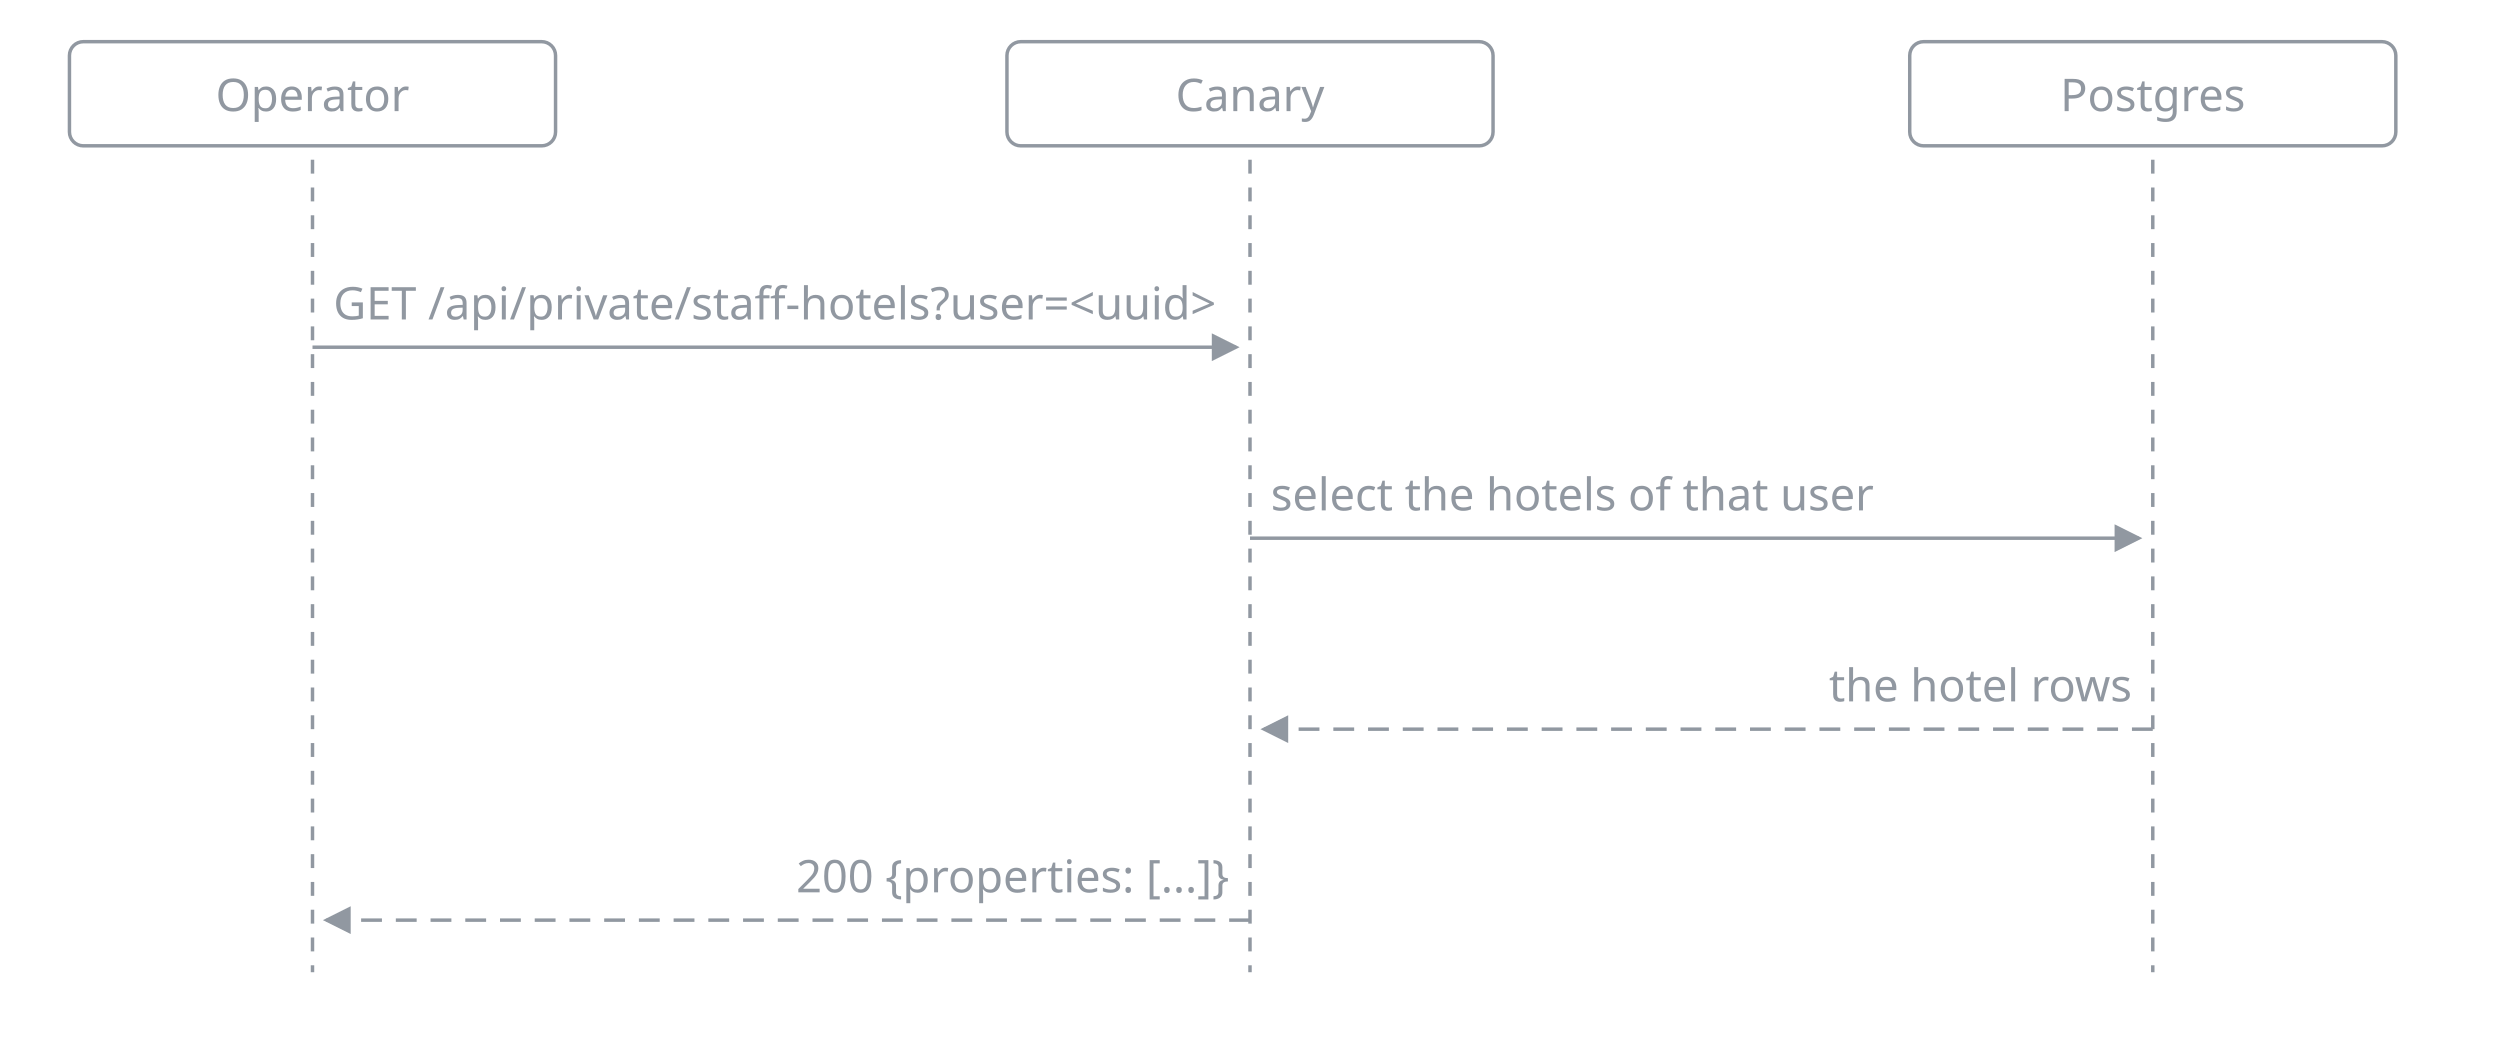
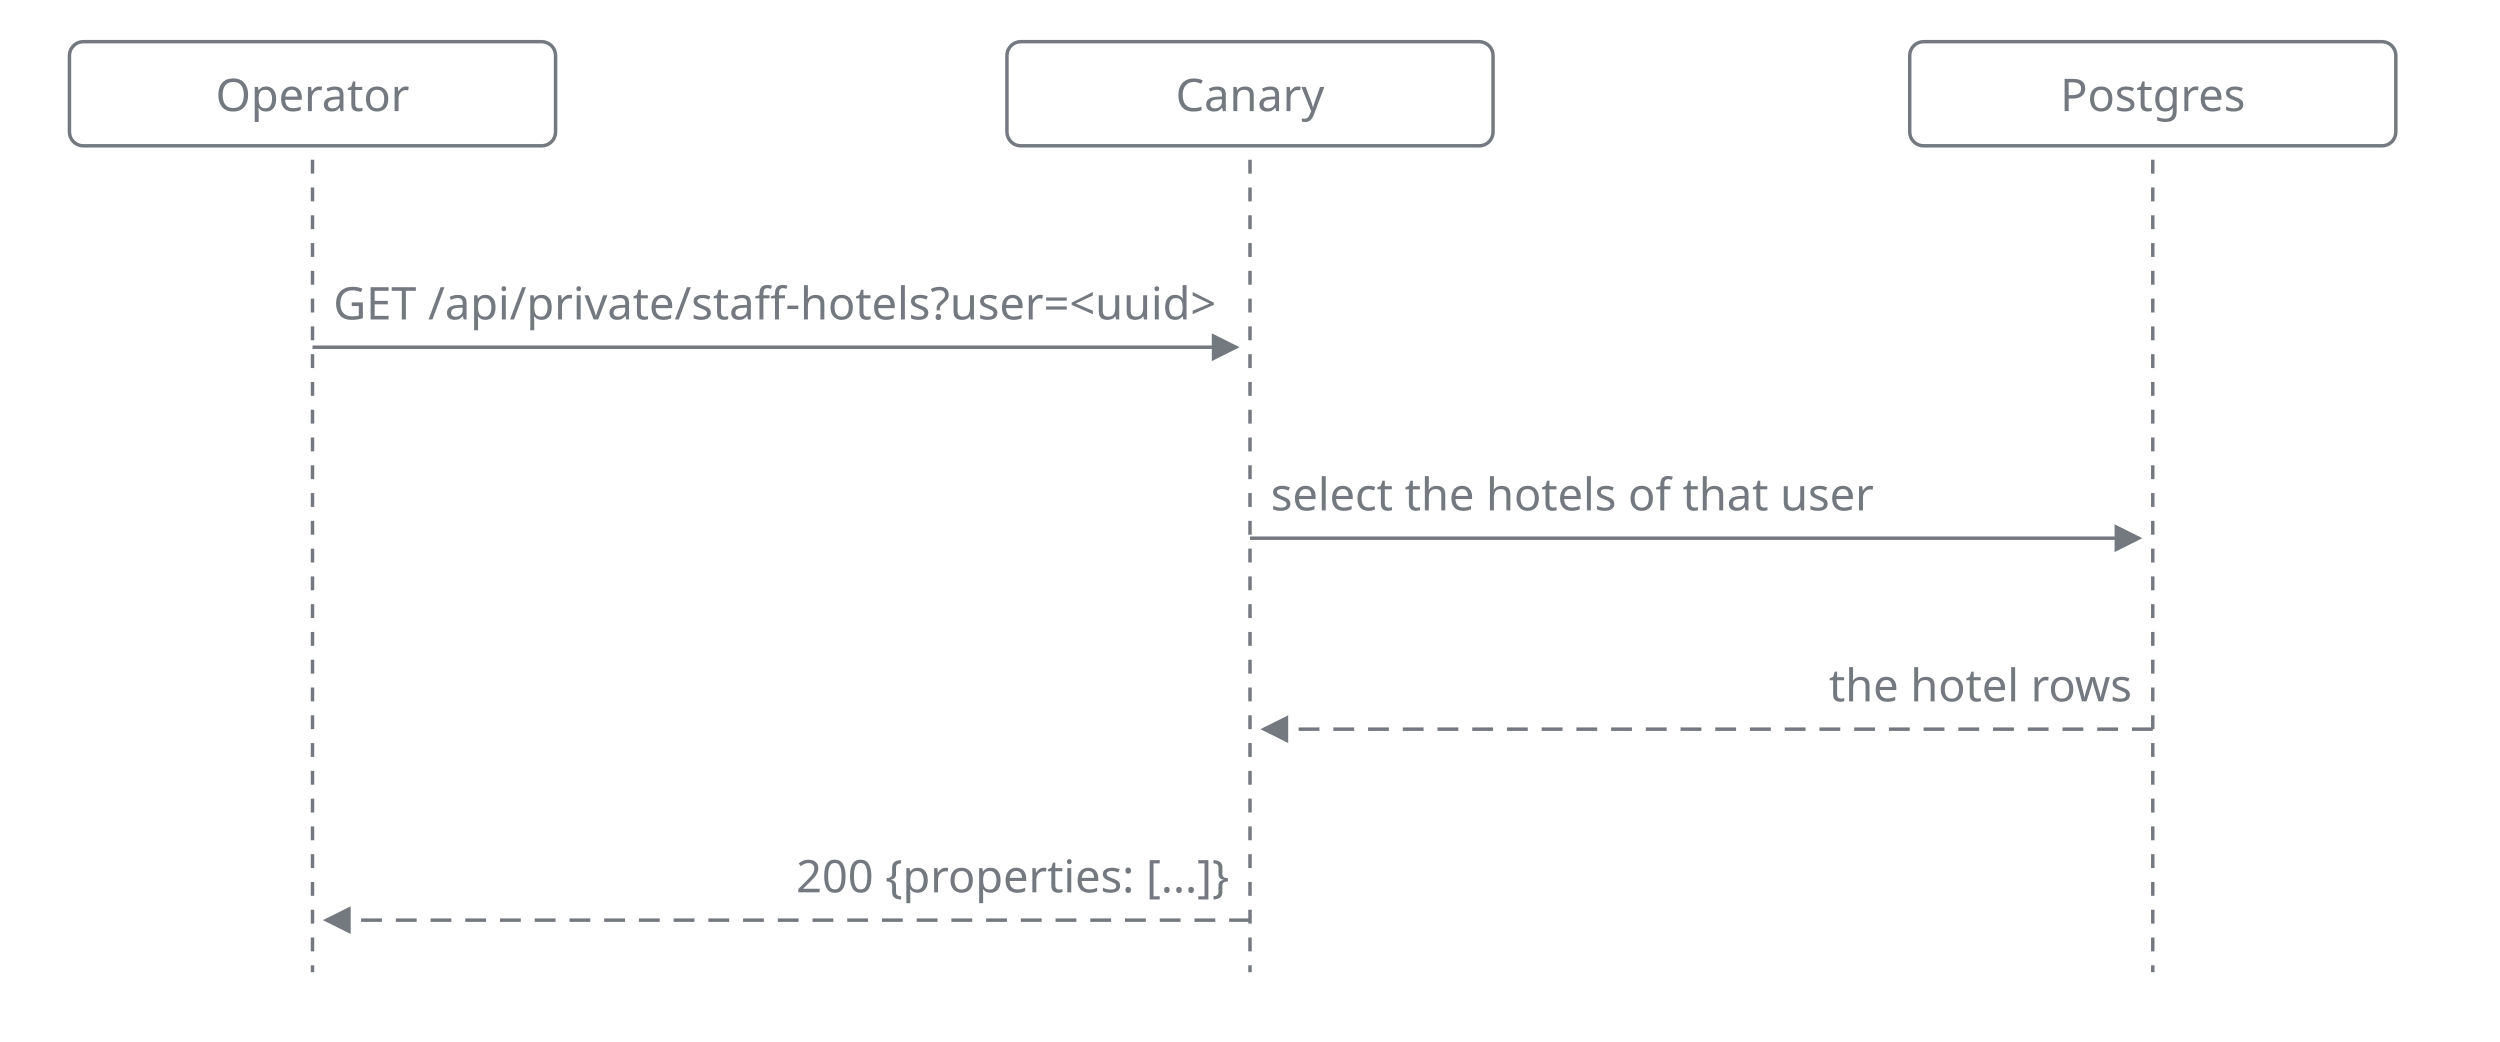
<svg xmlns="http://www.w3.org/2000/svg" viewBox="0 0 720 300" width="720" height="300" role="img">
  <defs>
    <marker id="head" viewBox="0 0 8 8" refX="7" refY="4" markerWidth="8" markerHeight="8" orient="auto">
-       <path d="M0 0 L8 4 L0 8 z" fill="#9198a1" />
+       <path d="M0 0 L8 4 L0 8 z" fill="#74797f" />
    </marker>
  </defs>
-   <g fill="none" stroke="#9198a1" stroke-width="1">
+   <g fill="none" stroke="#74797f" stroke-width="1">
    <rect x="20" y="12" width="140" height="30" rx="4" />
    <rect x="290" y="12" width="140" height="30" rx="4" />
    <rect x="550" y="12" width="140" height="30" rx="4" />
    <path d="M90 46 L90 280" stroke-dasharray="4 4" />
    <path d="M360 46 L360 280" stroke-dasharray="4 4" />
    <path d="M620 46 L620 280" stroke-dasharray="4 4" />
    <path d="M90 100 L356 100" marker-end="url(#head)" />
    <path d="M360 155 L616 155" marker-end="url(#head)" />
    <path d="M620 210 L364 210" marker-end="url(#head)" stroke-dasharray="6 4" />
    <path d="M360 265 L94 265" marker-end="url(#head)" stroke-dasharray="6 4" />
  </g>
-   <g fill="#9198a1" font-family="ui-sans-serif, system-ui, sans-serif" font-size="13">
+   <g fill="#74797f" font-family="ui-sans-serif, system-ui, sans-serif" font-size="13">
    <text x="90" y="32" text-anchor="middle">Operator</text>
    <text x="360" y="32" text-anchor="middle">Canary</text>
    <text x="620" y="32" text-anchor="middle">Postgres</text>
    <text x="96" y="92">GET /api/private/staff-hotels?user=&lt;uuid&gt;</text>
    <text x="366" y="147">select the hotels of that user</text>
    <text x="614" y="202" text-anchor="end">the hotel rows</text>
    <text x="354" y="257" text-anchor="end">200 {properties: [...]}</text>
  </g>
</svg>
